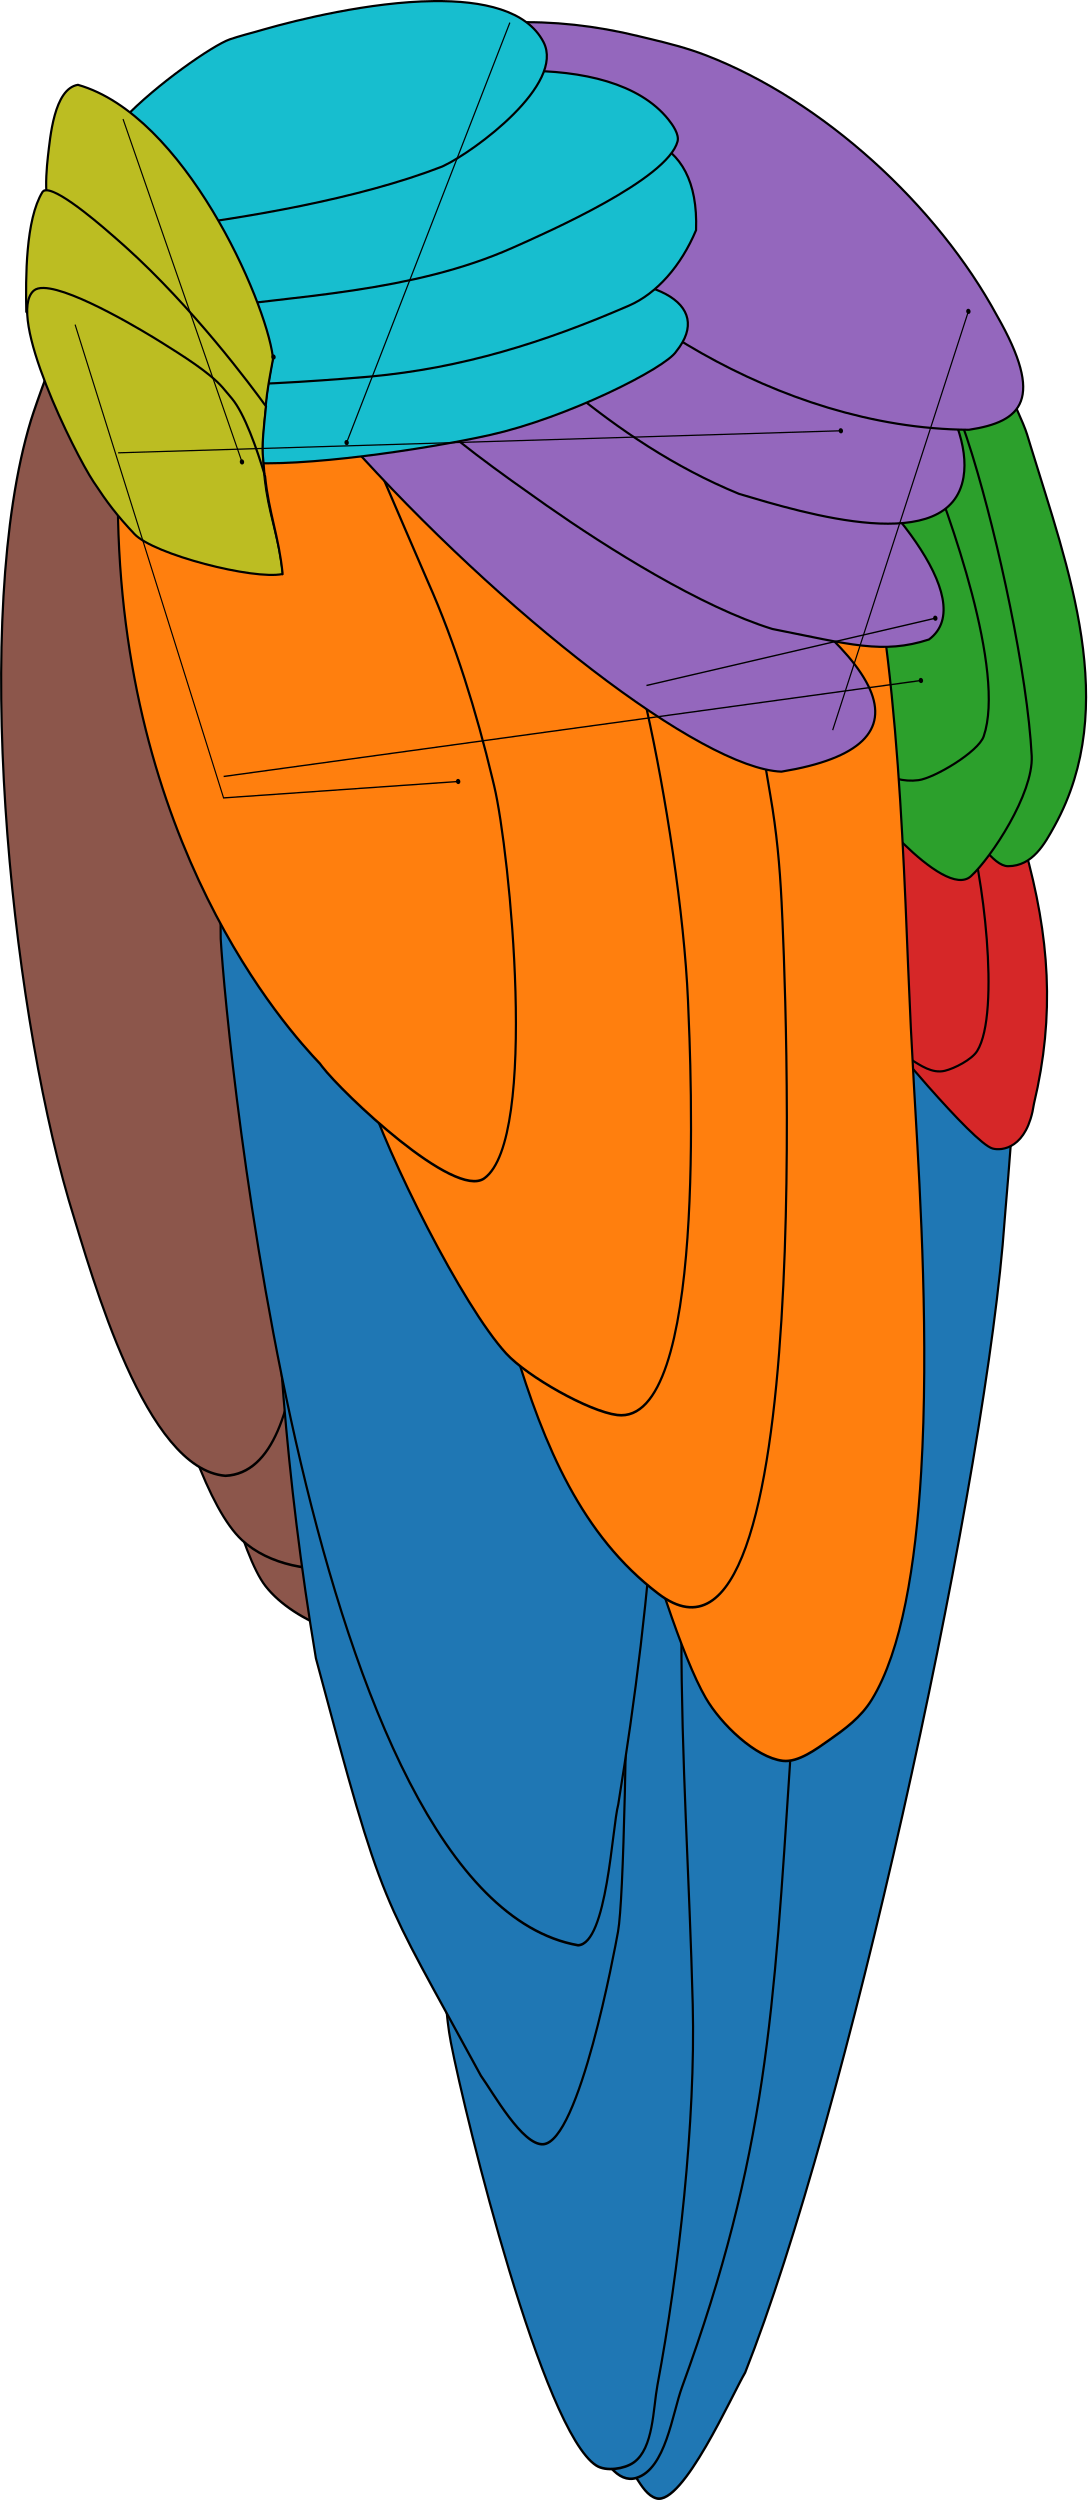
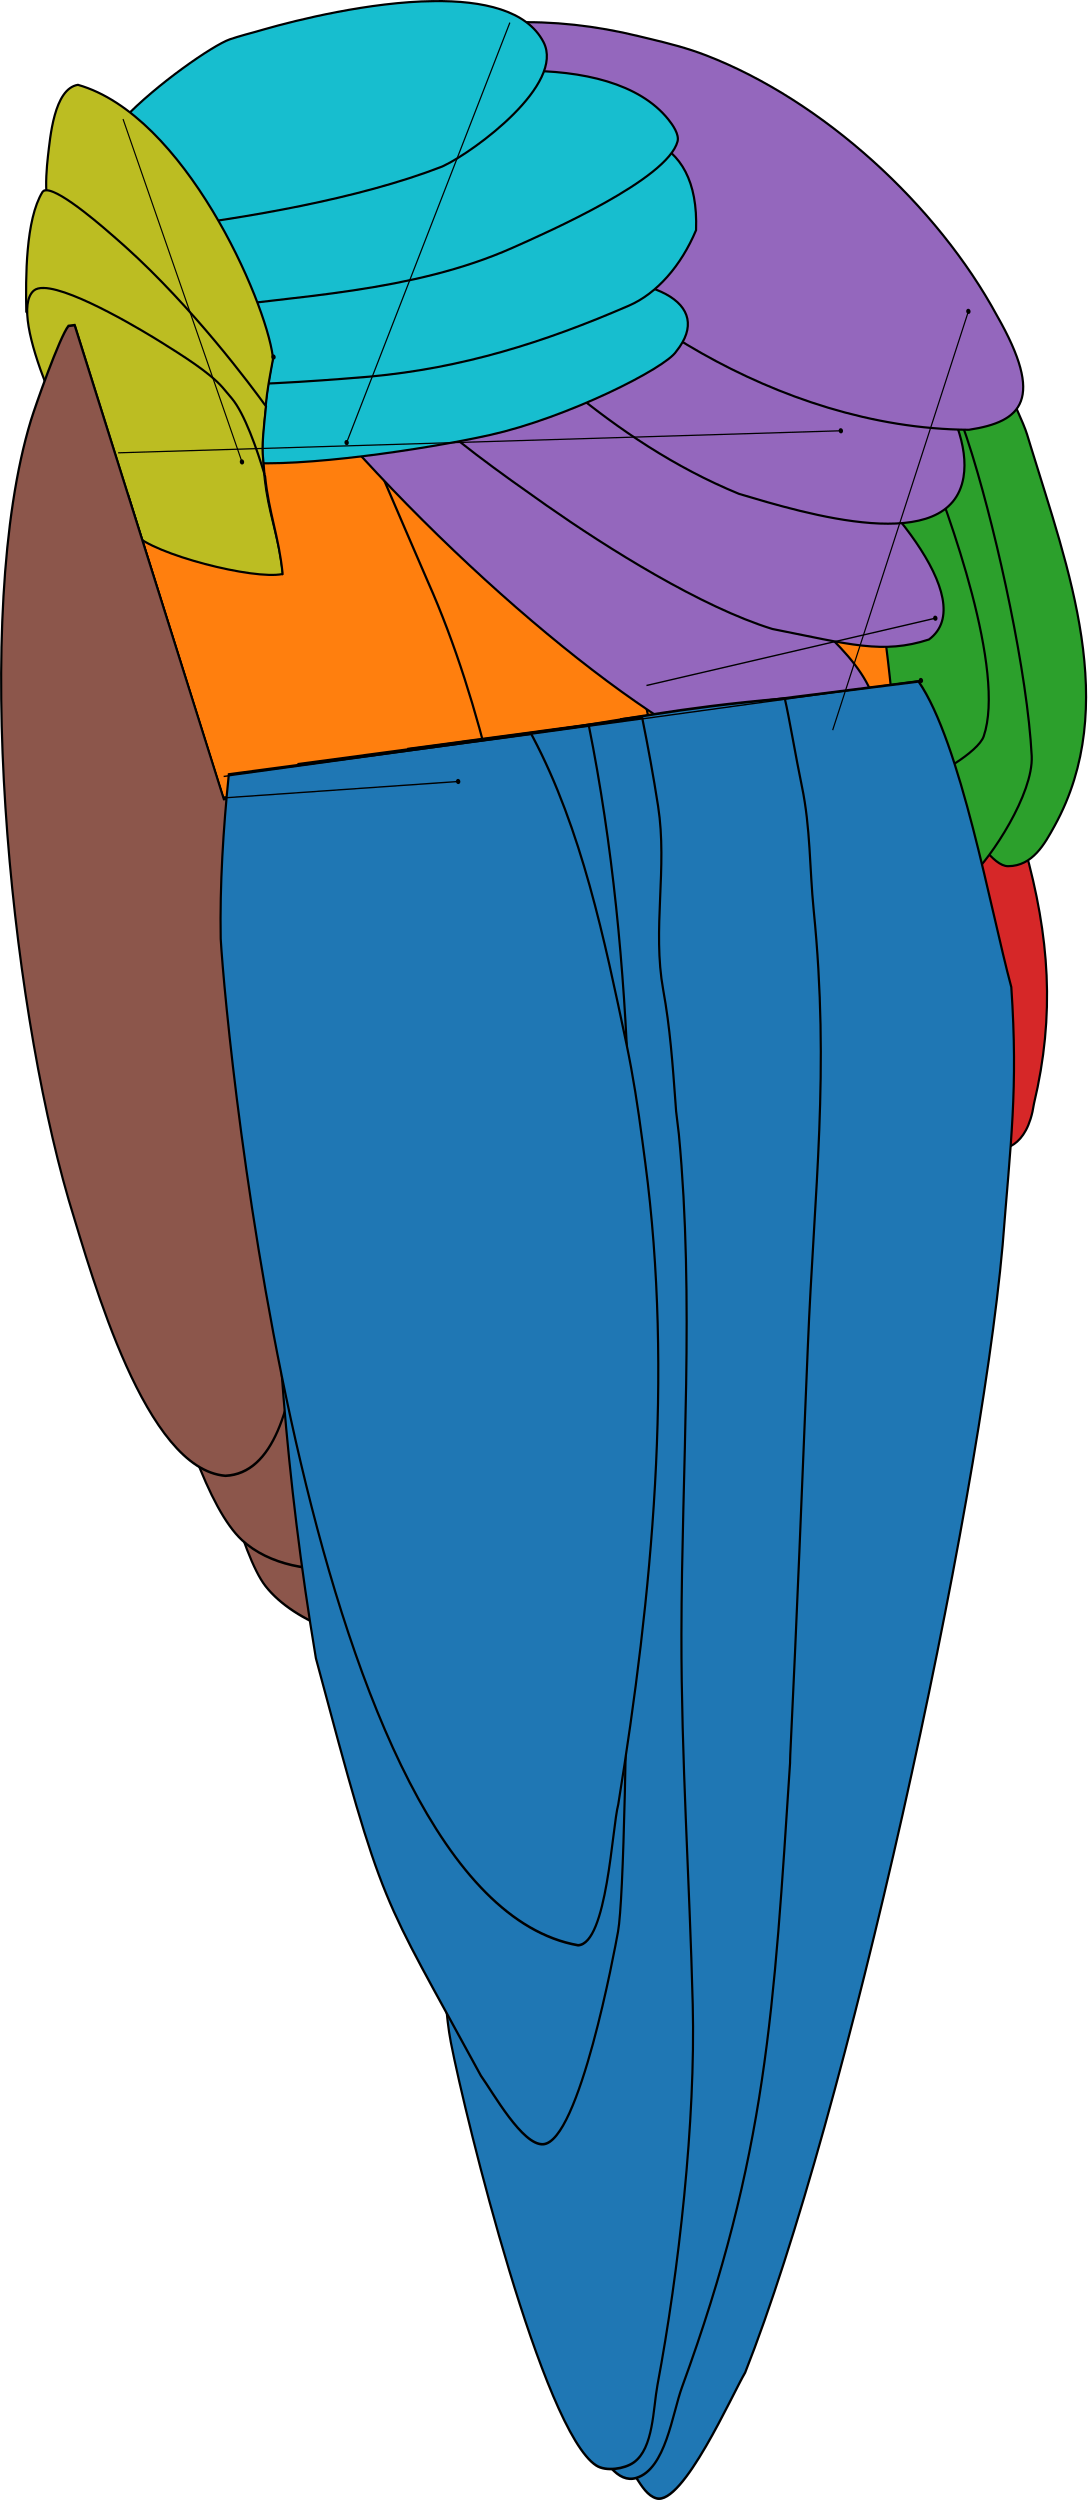
<svg xmlns="http://www.w3.org/2000/svg" width="247.957mm" height="570.177mm" viewBox="0 0 247.957 570.178" version="1.1" id="svg42">
  <defs id="defs1" />
-   <g id="geometry-source" style="display:none">
+   <g id="geometry-source" style="display:inline" transform="translate(-1258.888,-69.32083)">
    <g id="B1-def" data-wh="193.15454 81.754908" data-vb="108.29541 44.994112 193.15454 81.754908" class="group B">
-       <path id="B1-outline" class="outline" d="M 133.987 119.247 L 139.544 66.207 L 109.295 55.281 C 114.968 53.764 120.694 52.455 126.431 51.191 C 126.431 51.191 128.258 50.811 128.29 50.804 C 131.075 50.209 133.883 49.734 136.672 49.166 C 150.635 46.323 164.905 45.994 179.149 45.995 C 186.321 45.996 197.68 46.802 204.482 48.879 C 208.634 50.148 278.716 62.831 289.846 73.342 C 296.76 79.872 300.45 95.396 298.615 104.567 C 295.781 118.726 215.853 125.749 202.384 125.749 C 205.805 125.749 196.789 125.614 194.797 125.541 C 183.745 125.137 172.688 124.66 161.631 124.155 C 153.162 123.367 144.343 120.766 135.913 119.556 C 135.25 119.454 134.646 119.349 133.987 119.247 z " />
+       <path id="B1-outline" class="outline" d="M 133.987,119.247 139.544,66.207 109.295,55.281 c 5.672,-1.517 11.398,-2.826 17.136,-4.09 0,0 1.827,-0.38 1.859,-0.387 2.785,-0.595 5.593,-1.07 8.382,-1.638 13.963,-2.843 28.233,-3.172 42.477,-3.171 7.172,10e-4 18.531,0.807 25.333,2.884 4.153,1.27 74.234,13.952 85.364,24.463 6.914,6.53 10.604,22.054 8.769,31.225 -2.834,14.159 -82.762,21.182 -96.231,21.182 3.421,0 -5.595,-0.135 -7.587,-0.208 -11.052,-0.404 -22.109,-0.881 -33.166,-1.386 -8.469,-0.788 -17.289,-3.389 -25.718,-4.599 -0.663,-0.102 -1.267,-0.207 -1.926,-0.309 z" />
    </g>
    <g id="B2-def" data-wh="209.48487 76.090112" data-vb="373.19895 41.142938 209.48487 76.090112" class="group B">
-       <path id="B2-outline" class="outline" d="M 434.324 115.5 L 433.61 75.368 L 374.199 61.805 C 407.468 53.501 455.055 44.567 465.74 43.508 C 465.74 43.508 467.545 43.338 468.45 43.274 C 473.64 42.912 478.546 42.143 483.782 42.143 C 502.71 42.143 561.434 46.437 574.289 59.86 C 579.568 65.373 581.684 75.126 581.254 82.844 C 580.936 86.49 573.319 89.251 570.691 90.547 C 535.454 107.926 493.089 116.233 453.891 116.233 L 451.171 116.233 C 447.233 116.233 443.328 115.977 439.397 115.806 C 437.707 115.733 436.016 115.621 434.324 115.5 z " />
+       <path id="B2-outline" class="outline" d="M 434.324,115.5 433.61,75.368 374.199,61.805 c 33.269,-8.304 80.856,-17.238 91.541,-18.297 0,0 1.805,-0.17 2.71,-0.234 5.19,-0.362 10.096,-1.131 15.332,-1.131 18.928,0 77.652,4.294 90.507,17.717 5.279,5.513 7.395,15.266 6.965,22.984 -0.318,3.646 -7.935,6.407 -10.563,7.703 -35.237,17.379 -77.602,25.686 -116.8,25.686 l -2.72,6e-5 c -3.938,0 -7.843,-0.256 -11.774,-0.427 -1.69,-0.073 -3.381,-0.186 -5.073,-0.307 z" />
    </g>
    <g id="B3-def" data-wh="224.86853 72.334697" data-vb="604.39098 40.083763 224.86853 72.334697" class="group B">
-       <path id="B3-outline" class="outline" d="M 605.473 84.469 C 605.451 84.035 605.394 83.375 605.391 83.06 C 607.123 80.599 619.165 72.137 621.664 70.557 C 655.894 48.915 728.188 41.084 768.202 45.554 C 767.942 45.522 768.723 45.615 768.982 45.648 C 784.184 47.605 821.373 51.187 825.54 68.835 C 828.26 90.6 778.393 96.891 765.308 100.937 C 765.308 100.937 762.781 101.611 761.524 101.994 C 756.55 103.507 751.311 104.441 746.207 105.416 C 730.803 108.36 715.737 110.453 700.798 111.418 L 699.335 97.547 L 605.473 84.469 z " />
+       <path id="B3-outline" class="outline" d="m 605.473,84.469 c -0.022,-0.434 -0.08,-1.094 -0.082,-1.409 1.732,-2.461 13.774,-10.923 16.273,-12.503 34.23,-21.642 106.524,-29.473 146.538,-25.003 -0.26,-0.032 0.521,0.061 0.78,0.094 15.202,1.957 52.391,5.539 56.558,23.187 2.719,21.764 -47.147,28.056 -60.232,32.102 0,0 -2.527,0.674 -3.784,1.057 -4.974,1.513 -10.213,2.447 -15.317,3.422 -15.404,2.945 -30.47,5.037 -45.409,6.003 l -1.463,-13.872 z" />
    </g>
    <g id="P1-def" data-wh="107.70177 348.70091" data-vb="171.95 164.833 107.70177 348.70091" class="group P">
      <path d="m 277.066,454.447 c 1.586,-19.457 -0.151,-29.427 -1.98,-49.074 -5.526,-51.175 -35.739,-165.845 -58.73,-214.214 -2.921,-4.101 -14.198,-25.326 -20.256,-23.908 -2.025,0.474 -3.353,2.326 -4.575,3.876 -12.255,15.536 -14.022,165.924 -18.575,197.721 6.555,55.275 7.631,109.494 15.072,136.474 37.727,4.045 44.701,4.819 67.877,7.212 9.658,-11.67 16.364,-43.218 21.167,-58.087 z" id="P1-outline" class="outline" />
    </g>
    <g id="P2-def" data-wh="75.5858 344.39168" data-vb="306.4652 172.328 75.5858 344.39168" class="group P">
      <path d="m 371.971,313.509 c -3.692,-46.985 -5.28,-74.512 -24.644,-118.661 -2.254,-5.139 -3.715,-15.557 -10.43,-17.278 -16.549,-4.242 -25.877,73.896 -28.295,86.428 -1.137,5.897 4.59,150.222 4.565,225.401 1.718,7.301 2.327,2.451 4.199,20.261 16.561,1.881 28.088,4.274 53.4,6.06 1.01,-3.592 2.551,-11.307 3.9,-16.682 1.972,-7.865 1.744,-15.629 2.693,-23.553 3.692,-30.813 0.143,-52.898 -1.346,-83.082 -1.274,-25.813 -2.498,-51.619 -3.998,-77.402 -0.029,-0.497 -0.059,-1.989 -0.044,-1.492 z" id="P2-outline" class="outline" />
    </g>
    <g id="P3-def" data-wh="79.49479 333.37338" data-vb="420.99163 182.13636 79.49479 333.37338" class="group P">
-       <path id="P3-outline" class="outline" d="M 496.177 514.51 L 442.482 513.217 C 434.013 465.721 429.809 416.407 421.992 340.163 C 422.362 336.79 422.914 332.229 423.445 328.52 C 425.501 313.53 428.515 298.735 429.94 283.609 C 430.441 278.293 430.001 272.786 430.756 267.511 C 432.917 252.415 445.222 192.108 456.784 184.521 C 458.895 183.136 463.113 183.287 465.343 184.341 C 470.11 186.593 470.647 194.182 472.042 198.555 C 478.787 219.696 485.099 247.799 486.356 269.879 C 487.689 293.293 487.822 316.733 489.913 340.131 C 492.723 371.583 498.441 403.147 497.615 434.915 C 497.577 436.384 497.409 437.837 497.372 439.307 C 497.373 438.818 497.37 440.284 497.37 440.773 C 497.367 448.233 497.381 455.341 496.451 462.544 C 494.943 474.225 499.486 485.549 498.331 497.409 C 497.762 503.257 497.028 508.913 496.177 514.51 z " />
+       <path id="P3-outline" class="outline" d="m 496.177,514.51 -53.695,-1.292 c -8.468,-47.496 -12.673,-96.81 -20.49,-173.054 0.371,-3.373 0.922,-7.935 1.454,-11.644 2.056,-14.99 5.07,-29.784 6.495,-44.91 0.501,-5.316 0.061,-10.823 0.816,-16.098 2.161,-15.096 14.466,-75.403 26.028,-82.99 2.111,-1.385 6.329,-1.234 8.559,-0.18 4.767,2.252 5.304,9.84 6.699,14.213 6.745,21.141 13.056,49.245 14.313,71.325 1.333,23.414 1.467,46.854 3.558,70.252 2.81,31.452 8.528,63.016 7.702,94.784 -0.038,1.469 -0.207,2.921 -0.244,4.391 0.001,-0.489 -10e-4,0.978 -10e-4,1.467 -0.003,7.46 0.01,14.567 -0.92,21.77 -1.508,11.681 3.036,23.006 1.881,34.866 -0.569,5.848 -1.303,11.504 -2.155,17.1 z" />
    </g>
    <g id="P4-def" data-wh="87.47454 271.90582" data-vb="531.67867 260.43111 87.47454 271.90582" class="group P">
-       <path id="P4-outline" class="outline" d="M 608.77 531.337 L 542.542 523.933 C 535.886 481.278 532.679 423.168 546.521 354.027 C 562.292 304.885 560.931 310.37 584.164 274.688 C 586.94 271.462 593.647 261.431 598.353 261.666 C 606.605 262.081 614.711 298.665 615.445 302.056 C 618.123 314.433 618.145 435.52 618.145 438.783 L 618.145 442.455 C 618.145 448.974 618.153 455.522 617.878 462.033 C 616.902 485.157 614.23 508.699 608.77 531.337 z " />
+       <path id="P4-outline" class="outline" d="m 608.77,531.337 -66.229,-7.404 c -6.655,-42.655 -9.863,-100.765 3.98,-169.906 15.771,-49.142 14.41,-43.657 37.643,-79.339 2.776,-3.226 9.483,-13.257 14.189,-13.022 8.252,0.415 16.359,36.999 17.092,40.39 2.678,12.377 2.7,133.465 2.7,136.727 v 3.672 c 0,6.519 0.008,13.067 -0.267,19.578 -0.976,23.124 -3.648,46.666 -9.108,69.304 z" />
    </g>
    <g id="P5-def" data-wh="99.55308 235.00908" data-vb="652.92714 294.37098 99.55308 235.00908" class="group P">
-       <path id="P5-outline" class="outline" d="M 738.514 525.206 L 669.184 528.38 C 666.307 518.301 663.867 508.014 662.475 497.816 C 660.754 478.021 653.927 314.748 713.072 296.148 C 719.671 295.371 724.233 317.032 726.312 321.137 C 740.204 359.385 751.48 399.67 751.48 440.599 L 751.48 444.986 C 751.48 451.202 751.332 457.412 750.773 463.604 C 748.914 484.158 747.07 505.445 738.78 524.614 C 738.694 524.813 738.6 525.007 738.514 525.206 z " />
+       <path id="P5-outline" class="outline" d="m 738.514,525.206 -69.329,3.174 c -2.877,-10.079 -5.317,-20.366 -6.71,-30.564 -1.721,-19.795 -8.548,-183.068 50.597,-201.668 6.6,-0.777 11.161,20.884 13.24,24.989 13.892,38.248 25.168,78.533 25.168,119.462 l -1.5e-4,4.387 c 0,6.216 -0.148,12.426 -0.707,18.618 -1.859,20.554 -3.703,41.841 -11.993,61.01 -0.086,0.199 -0.18,0.393 -0.266,0.592 z" />
    </g>
    <g id="PC1-def" data-wh="58.76447 126.5327" data-vb="385.22679 101.56089 58.76447 126.5327" class="group PC">
-       <path id="PC1-outline" class="outline" d="M 437.261 224.892 L 386.687 227.094 C 386.227 208.507 387.963 189.89 391.037 170.267 C 392.429 161.386 394.689 150.903 398.031 142.53 C 400.348 136.726 413.527 107.208 417.473 104.798 C 419.285 103.692 425.065 102.561 429.314 112.087 C 439.462 130.384 442.991 147.924 442.991 168.836 L 442.991 172.331 C 442.991 176.957 442.806 181.678 442.474 186.291 C 441.538 199.308 439.685 212.157 437.261 224.892 z " />
+       <path id="PC1-outline" class="outline" d="m 437.261,224.892 -50.574,2.201 c -0.46,-18.587 1.276,-37.204 4.35,-56.826 1.392,-8.881 3.652,-19.364 6.994,-27.737 2.317,-5.804 15.496,-35.322 19.442,-37.732 1.813,-1.106 7.592,-2.237 11.841,7.289 10.148,18.297 13.677,35.837 13.677,56.749 l 1.6e-4,3.495 c 0,4.626 -0.185,9.347 -0.517,13.96 -0.936,13.017 -2.789,25.866 -5.213,38.601 z" />
    </g>
    <g id="PC2-def" data-wh="52.9346 113.27434" data-vb="465.68661 125.34673 52.9346 113.27434" class="group PC">
-       <path id="PC2-outline" class="outline" d="M 516.511 222.664 L 469.191 237.621 C 467.633 227.556 467.008 217.874 467.008 209.135 L 467.008 207.304 C 467.008 204.245 466.77 201.207 466.77 198.152 C 466.769 175.909 466.687 153.587 477.389 133.518 C 478.63 131.19 479.921 128.173 482.77 127.289 C 484.934 126.617 489.373 126.347 491.413 127.409 C 500.579 132.18 513.805 162.939 515.834 173.097 C 517.621 182.044 516.467 193.226 516.467 202.381 L 516.467 204.824 C 516.467 208.085 516.231 211.331 516.229 214.586 C 516.228 216.708 516.354 219.536 516.511 222.664 z " />
+       <path id="PC2-outline" class="outline" d="m 516.511,222.664 -47.32,14.957 c -1.558,-10.065 -2.183,-19.747 -2.183,-28.486 l -1.9e-4,-1.831 c 0,-3.059 -0.238,-6.097 -0.238,-9.152 -0.001,-22.243 -0.083,-44.566 10.619,-64.635 1.241,-2.328 2.532,-5.345 5.381,-6.229 2.164,-0.672 6.604,-0.942 8.644,0.12 9.166,4.771 22.392,35.53 24.421,45.688 1.787,8.947 0.633,20.129 0.633,29.284 l -3e-4,2.443 c 0,3.261 -0.236,6.507 -0.238,9.762 -0.001,2.122 0.125,4.95 0.281,8.078 z" />
    </g>
    <g id="A1-def" data-wh="50.675146 127.48804" data-vb="63.184674 131.72587 50.675146 127.48804" class="group A">
      <path id="A1-outline" class="outline" d="m 64.631,198.385 c -0.446,-11.024 -0.428,-21.097 0.43,-28.014 1.016,-8.195 4.178,-16.258 6.448,-24.123 0.839,-2.906 2.862,-10.937 6.127,-11.914 5.37,-1.608 9.452,2.405 12.879,5.74 22.344,21.74 20.054,55.272 20.054,84.178 l -2.5e-4,2.979 c 0,5.205 -3.621,25.843 -4.388,30.983 -1.433,-2.124 -41.551,-59.829 -41.551,-59.829 z" />
    </g>
    <g id="A2-def" data-wh="51.94701 115.06012" data-vb="139.28014 131.51189 51.94701 115.06012" class="group A">
      <path id="A2-outline" class="outline" d="m 189.329,245.572 -9.221,-13.458 -8.704,-42.301 -31.106,-16.789 c -0.019,-2.991 0.241,-3.841 0.889,-6.443 1.403,-5.629 13.068,-34.069 20.665,-30.464 5.647,2.679 19.118,13.833 21.253,22.135 4.596,18.336 7.121,49.874 7.121,68.955 l -2.6e-4,1.185 c 0,4.916 -0.286,10.969 -0.898,17.18 z" />
    </g>
    <g id="A3-def" data-wh="44.89576 72.09929" data-vb="225.07431 155.06263 44.89576 72.09929" class="group A">
-       <path id="A3-outline" class="outline" d="M 268.97 226.162 L 226.074 174.609 C 228.789 165.662 233.016 158.687 239.718 156.973 C 243.273 156.063 254.789 157.843 257.24 160.676 C 267.473 172.503 268.965 210.285 268.965 225.662 C 268.965 225.662 268.969 226.057 268.97 226.162 z " />
+       <path id="A3-outline" class="outline" d="m 268.97,226.162 -42.896,-51.553 c 2.715,-8.947 6.942,-15.922 13.644,-17.637 3.555,-0.91 15.071,0.871 17.522,3.704 10.233,11.827 11.725,49.609 11.725,64.986 0,0 0.003,0.394 0.005,0.5 z" />
    </g>
    <g id="S1-def" data-wh="85.429457 255.85581" data-vb="79.213883 260.85887 85.429457 255.85581" class="group S">
      <path id="S1-outline" class="outline" d="m 153.763,513.752 -38.272,1.963 c -5.756,-31.187 -14.182,-43.399 -35.277,-144.736 2.849,-19.871 16.511,-79.466 26.001,-95.372 3.104,-5.203 10.536,-12.096 16.718,-13.156 3.451,-0.592 7.78,1.695 10.783,3.182 3.747,1.856 7.513,3.767 10.276,7.016 7.429,8.736 11.744,24.719 14.25,42.379 3.491,24.598 3.473,52.452 3.473,68.511 l 2.7e-4,4.561 c 0,7.594 0.083,15.205 0.251,22.798 0.698,31.639 1.677,72.171 -8.203,102.854 z" />
    </g>
    <g id="S2-def" data-wh="82.99347 251.44178" data-vb="271.92676 263.16345 82.99347 251.44178" class="group S">
      <path id="S2-outline" class="outline" d="m 347.313,509.235 -23.795,4.371 c -18.027,-34.039 -30.839,-56.547 -50.591,-165.45 2.406,-20.048 6.975,-38.429 21.508,-53.147 30.446,-30.844 54.789,109.004 56.933,121.739 1.158,6.873 1.92,13.339 2.071,20.378 0.148,6.887 0.481,13.663 0.481,20.56 l 2.9e-4,2.06 c 0,4.841 -0.021,9.588 -0.848,14.348 -1.686,9.699 -1.268,20.012 -3.996,29.46 -0.595,1.749 -1.093,3.948 -1.764,5.682 z" />
    </g>
    <g id="S3-def" data-wh="83.02697 202.35308" data-vb="370.7119 317.41811 83.02697 202.35308" class="group S">
      <path id="S3-outline" class="outline" d="m 447.976,508.112 -42.891,10.659 c -20.682,-37.044 -24.095,-58.551 -32.926,-99.988 0.464,-6.007 -0.448,-12.202 0.117,-18.148 1.288,-13.56 10.502,-45.656 17.786,-56.978 3.517,-5.467 15.352,-15.498 21.421,-17.83 19.277,-7.409 33.289,59.155 35.993,71.887 3.469,16.337 5.229,39.211 5.229,55.971 0,0 0.033,3.03 -0.014,4.542 -0.268,8.78 -0.407,17.537 -1.113,26.3 -0.69,8.574 -1.89,16.272 -3.602,23.585 z" />
    </g>
    <g id="S4-def" data-wh="87.07341 159.63931" data-vb="606.40047 374.74389 87.07341 159.63931" class="group S">
-       <path id="S4-outline" class="outline" d="M 682.874 519.081 L 627.746 533.383 C 626.58 530.358 625.536 527.295 624.769 524.248 C 607.4 461.731 634.288 417.513 639.726 409.089 C 639.619 409.307 639.937 408.651 640.045 408.433 C 643.15 402.233 662.131 375.744 669.767 377.818 C 683.744 381.614 692.474 435.979 692.474 448.876 L 692.474 450.335 C 692.474 463.435 691.412 477.403 688.66 490.228 C 688.173 492.496 685.281 507.022 682.874 519.081 z " />
+       <path id="S4-outline" class="outline" d="m 682.874,519.081 -55.128,14.303 c -1.166,-3.025 -2.21,-6.088 -2.977,-9.135 -17.369,-62.517 9.519,-106.735 14.957,-115.159 -0.107,0.218 0.211,-0.438 0.319,-0.656 3.105,-6.2 22.086,-32.689 29.722,-30.615 13.977,3.796 22.707,58.161 22.707,71.058 l -2e-5,1.459 c 0,13.1 -1.062,27.068 -3.814,39.893 -0.487,2.268 -3.379,16.794 -5.786,28.852 z" />
    </g>
    <g id="SC1-def" data-wh="48.29216 156.79638" data-vb="123.79073 337.49563 48.29216 156.79638" class="group SC">
      <path id="SC1-outline" class="outline" d="m 152.673,493.292 -18.512,-5.334 c -9.37,-52.177 -9.192,-109.638 1.489,-124.449 27.141,-25.013 35.433,-3.068 30.169,49.669 -3.814,37.413 -4.275,49.467 -13.146,80.114 z" />
    </g>
    <g id="SC2-def" data-wh="50.42131 151.85843" data-vb="340.45199 336.97466 50.42131 151.85843" class="group SC">
      <path id="SC2-outline" class="outline" d="m 371.637,487.833 -25.776,-5.97 c -1.094,-4.683 -1.967,-8.813 -2.373,-11.034 -1.917,-12.5 -1.995,-26.053 -2.03,-39.03 -0.006,-17.004 1.247,-42.247 6.463,-58.436 7.287,-16.536 9.674,-23.96 18.516,-30.63 14.229,-4.759 22.062,29.192 23.035,48.206 0.401,51.267 -3.031,62.408 -17.835,96.894 z" />
    </g>
    <g id="SC3-def" data-wh="61.13184 142.16922" data-vb="406.95155 336.62107 61.13184 142.16922" class="group SC">
      <path id="SC3-outline" class="outline" d="m 451.986,477.79 -23.785,-1.375 c -9.026,-29.009 -20.249,-57.189 -18.766,-89.044 2.292,-15.561 7.184,-49.751 25.083,-44.797 13.676,3.784 24.957,27.446 28.969,39.796 3.597,14.174 -2.171,62.49 -11.5,95.419 z" />
    </g>
    <g id="SC4-def" data-wh="73.11066 150.06556" data-vb="570.40403 351.97214 73.11066 150.06556" class="group SC">
-       <path id="SC4-outline" class="outline" d="M 589.206 501.038 L 621.616 497.196 C 622.063 488.271 622.618 480.811 624.183 477.705 C 636.171 453.915 642.515 404.051 622.089 365.02 C 614.766 355.145 607.842 352.972 596.1 371.587 C 580.275 395.459 571.404 429.633 574.831 458.055 C 575.374 462.559 576.44 466.94 577.579 471.32 C 577.786 472.115 578.195 473.707 578.195 473.707 C 580.66 483.379 584.286 492.594 589.206 501.038 z " />
+       <path id="SC4-outline" class="outline" d="m 589.206,501.038 32.41,-3.842 c 0.447,-8.925 1.002,-16.385 2.567,-19.491 11.988,-23.791 18.332,-73.654 -2.094,-112.685 -7.323,-9.875 -14.247,-12.048 -25.989,6.567 -15.825,23.872 -24.696,58.046 -21.269,86.468 0.543,4.504 1.609,8.885 2.748,13.265 0.207,0.795 0.616,2.387 0.616,2.387 2.465,9.672 6.091,18.887 11.011,27.331 z" />
    </g>
    <g id="MC1-def" data-wh="45.82714 117.25539" data-vb="649.14985 250.62768 45.82714 117.25539" class="group MC">
      <path id="MC1-outline" class="outline" d="m 671.968,366.883 -18.228,-3.281 c -3.287,-13.104 -3.589,-41.496 -2.666,-56.63 1.097,-17.969 8.797,-42.127 12.224,-45.07 9.336,-10.275 19.058,1.94 20.658,27.559 10.021,28.121 1.414,54.035 -11.988,77.422 z" />
    </g>
    <g id="MC2-def" data-wh="64.03815 130.07202" data-vb="700.62114 238.32855 64.03815 130.07202" class="group MC">
      <path id="MC2-outline" class="outline" d="m 727.814,367.401 -17.158,-1.72 c -2.404,-8.672 -5.473,-29.579 -6.144,-34.311 0.021,0.155 -0.043,-0.31 -0.064,-0.465 -2.827,-20.908 -1.367,-40.201 2.494,-61.151 1.25,-6.786 6.176,-13.629 13.324,-18.773 43.393,-11.651 24.988,61.603 20.373,85.46 -1.29,7.35 -7.656,17.029 -12.825,30.961 z" />
    </g>
    <g id="MC3-def" data-wh="55.54579 120.3335" data-vb="817.57705 249.90802 55.54579 120.3335" class="group MC">
      <path id="MC3-outline" class="outline" d="m 854.662,277.738 c 17.461,39.843 3.761,79.621 0.085,89.975 l -19.209,1.529 c -6.737,-23.427 -16.844,-47.996 -16.847,-73.058 0,-8.952 -0.113,-38.614 6.855,-44.232 1.293,-1.043 3.918,-0.52 5.404,-0.131 10.259,2.679 18.186,13.306 23.713,25.918 z" />
    </g>
    <g id="MC4-def" data-wh="45.25327 101.07756" data-vb="878.19875 261.50698 45.25327 101.07756" class="group MC">
-       <path id="MC4-outline" class="outline" d="M 917.913 286.241 C 921.732 300.228 922.364 317.207 922.364 325.223 L 922.364 327.236 C 922.364 327.236 922.452 331.274 922.331 333.277 C 922.083 337.373 917.055 352.246 911.55 361.585 L 885.178 360.142 C 882.289 341.482 879.199 315.349 881.089 294.715 C 881.067 294.848 881.133 294.45 881.155 294.318 C 882.432 286.53 891.402 262.507 902.017 264.664 C 910.045 266.295 914.943 275.363 917.913 286.241 z " />
+       <path id="MC4-outline" class="outline" d="m 917.913,286.241 c 3.819,13.986 4.451,30.965 4.451,38.982 l -7e-5,2.013 c 0,0 0.088,4.038 -0.033,6.041 -0.248,4.096 -5.276,18.969 -10.781,28.308 l -26.371,-1.443 c -2.89,-18.66 -5.98,-44.793 -4.089,-65.427 -0.022,0.133 0.044,-0.265 0.066,-0.397 1.277,-7.788 10.247,-31.811 20.862,-29.654 8.028,1.631 12.926,10.699 15.896,21.577 z" />
    </g>
    <g id="LC1-def" data-wh="41.54244 87.828302" data-vb="746.69154 43.089838 41.54244 87.828302" class="group LC">
      <path id="LC1-outline" class="outline" d="m 766.78,45.596 c 5.36,-1.506 10.874,8.349 13.063,11.842 0,0 0.748,1.235 1.105,1.863 1.598,2.804 3.087,5.771 3.789,8.938 0.94,4.239 2.497,8.285 2.303,12.706 -0.419,9.549 -19.227,47.498 -28.212,48.973 -1.759,-2.995 -3.223,-5.008 -5.848,-8.707 -0.093,-0.22 -0.206,-0.457 -0.294,-0.671 -3.941,-12.439 -4.994,-58.432 14.094,-74.944 z" />
    </g>
    <g id="LC2-def" data-wh="34.55349 83.612829" data-vb="804.81483 45.976341 34.55349 83.612829" class="group LC">
      <path id="LC2-outline" class="outline" d="m 814.317,47.267 c 0.28,-0.209 0.567,-0.291 0.86,-0.219 7.031,2.362 15.523,12.518 20.386,18.554 0.868,27.21 2.805,35.477 -18.006,62.987 -3.384,-4.615 -1.788,-3.403 -10.009,-11.326 -0.413,-5.682 -1.733,-27.925 1.176,-48.515 0,0 0.275,-1.893 0.423,-2.838 0.418,-2.664 2.465,-16.621 5.17,-18.644 z" />
    </g>
    <g id="LC3-def" data-wh="39.24136 87.997267" data-vb="855.24724 54.703203 39.24136 87.997267" class="group LC">
-       <path id="LC3-outline" class="outline" d="M 872.932 56.71 C 873.67 56.062 874.386 55.703 875.061 55.717 C 883.514 55.888 891.737 90.022 892.641 97.844 C 893.304 103.586 893.489 107.127 893.152 113 C 892.784 119.408 879.062 138.544 873.142 141.7 C 873.091 141.643 873.043 141.581 872.993 141.522 C 868.281 134.587 866.562 128.991 861.856 122.058 C 859.242 116.043 856.26 108.052 856.26 103.6 C 856.26 103.6 856.247 101.432 856.264 100.349 C 856.339 95.673 858.756 88.421 860.255 83.748 C 861.491 79.895 867.765 61.24 872.932 56.71 z " />
+       <path id="LC3-outline" class="outline" d="m 872.932,56.71 c 0.738,-0.647 1.454,-1.006 2.129,-0.993 8.453,0.171 16.676,34.305 17.579,42.127 0.663,5.742 0.848,9.283 0.511,15.156 -0.368,6.408 -14.09,25.545 -20.01,28.701 -0.051,-0.058 -0.099,-0.12 -0.149,-0.178 -4.712,-6.936 -6.431,-12.532 -11.137,-19.465 -2.613,-6.015 -5.596,-14.005 -5.596,-18.458 0,0 -0.013,-2.168 0.004,-3.251 0.075,-4.676 2.492,-11.928 3.991,-16.601 1.236,-3.853 7.51,-22.509 12.677,-27.039 z" />
    </g>
    <g id="B-topline-def" data-wh="43.215492 121.38269" data-vb="8.214231 1726.673579 43.215492 121.38269">
-       <path style="display:inline;fill:none;stroke:#000000;stroke-width:0.265px;stroke-linecap:butt;stroke-linejoin:miter;stroke-opacity:1" d="M 50.43,1727.674 L 9.214,1812.833 L 50.43,1847.056" id="B-topline-outline" />
+       <path style="display:inline;fill:none;stroke:#000000;stroke-width:0.265px;stroke-linecap:butt;stroke-linejoin:miter;stroke-opacity:1" d="m 50.43,1727.674 -41.215,85.159 41.215,34.223" id="B-topline-outline" />
      <circle id="B-topline-origin" cx="50.43" cy="1847.056" r="0.5" style="fill:#000000;stroke:none" />
    </g>
    <g id="P-topline-def" data-wh="2 162.561915" data-vb="116.469965 1732.820854 2 162.561915">
-       <path style="display:inline;fill:none;stroke:#000000;stroke-width:0.265px;stroke-linecap:butt;stroke-linejoin:miter;stroke-opacity:1" d="M 117.47,1733.821 L 117.47,1894.383" id="P-topline-outline" />
+       <path style="display:inline;fill:none;stroke:#000000;stroke-width:0.265px;stroke-linecap:butt;stroke-linejoin:miter;stroke-opacity:1" d="m 117.47,1733.821 v 160.562" id="P-topline-outline" />
      <circle id="P-topline-origin" cx="117.47" cy="1894.383" r="0.5" style="fill:#000000;stroke:none" />
    </g>
    <g id="LC-topline-def" data-wh="9.131899 43.678732" data-vb="41.813062 1747.65982 9.131899 43.678732">
-       <path style="display:inline;fill:none;stroke:#000000;stroke-width:0.265px;stroke-linecap:butt;stroke-linejoin:miter;stroke-opacity:1" d="M 49.945,1748.66 C 42.813,1774.295 49.124,1777.525 49.945,1790.339" id="LC-topline-outline" />
+       <path style="display:inline;fill:none;stroke:#000000;stroke-width:0.265px;stroke-linecap:butt;stroke-linejoin:miter;stroke-opacity:1" d="m 49.945,1748.66 c -7.132,25.636 -0.821,28.866 0,41.679" id="LC-topline-outline" />
      <circle id="LC-topline-origin" cx="49.945" cy="1748.66" r="0.5" style="fill:#000000;stroke:none" />
    </g>
    <g id="A-topline-def" data-wh="2 89.629811" data-vb="190.064856 1723.540766 2 89.629811">
-       <path style="display:inline;fill:none;stroke:#000000;stroke-width:0.265px;stroke-linecap:butt;stroke-linejoin:miter;stroke-opacity:1" d="M 191.065,1724.541 L 191.065,1812.171" id="A-topline-outline" />
-       <circle id="A-topline-origin" cx="191.065" cy="1812.171" r="0.5" style="fill:#000000;stroke:none" />
+       <path style="display:inline;fill:none;stroke:#000000;stroke-width:0.265px;stroke-linecap:butt;stroke-linejoin:miter;stroke-opacity:1" d="m 191.065,1724.541 v 87.63" id="A-topline-outline" />
+       <circle id="A-topline-origin" cx="191.065" cy="1812.17" r="0.5" style="fill:#000000;stroke:none" />
    </g>
    <g id="SC-topline-def" data-wh="2 92.577461" data-vb="82.173302 1675.607634 2 92.577461">
-       <path style="display:inline;fill:none;stroke:#000000;stroke-width:0.265px;stroke-linecap:butt;stroke-linejoin:miter;stroke-opacity:1" d="M 83.173,1676.608 L 83.173,1767.185" id="SC-topline-outline" />
+       <path style="display:inline;fill:none;stroke:#000000;stroke-width:0.265px;stroke-linecap:butt;stroke-linejoin:miter;stroke-opacity:1" d="m 83.173,1676.608 v 90.578" id="SC-topline-outline" />
      <circle id="SC-topline-origin" cx="83.173" cy="1767.185" r="0.5" style="fill:#000000;stroke:none" />
    </g>
    <g id="MC-topline-def" data-wh="2 71.34799" data-vb="26.73842 1701.798584 2 71.34799">
-       <path style="display:inline;fill:none;stroke:#000000;stroke-width:0.265px;stroke-linecap:butt;stroke-linejoin:miter;stroke-opacity:1" d="M 27.738,1702.799 L 27.738,1772.147" id="MC-topline-outline" />
+       <path style="display:inline;fill:none;stroke:#000000;stroke-width:0.265px;stroke-linecap:butt;stroke-linejoin:miter;stroke-opacity:1" d="m 27.738,1702.799 v 69.348" id="MC-topline-outline" />
      <circle id="MC-topline-origin" cx="27.738" cy="1772.147" r="0.5" style="fill:#000000;stroke:none" />
    </g>
    <g id="PC-topline-def" data-wh="2 69.645411" data-vb="165.6952 1760.61524 2 69.645411">
-       <path style="display:inline;fill:none;stroke:#000000;stroke-width:0.265px;stroke-linecap:butt;stroke-linejoin:miter;stroke-opacity:1" d="M 166.695,1761.615 L 166.695,1829.261" id="PC-topline-outline" />
+       <path style="display:inline;fill:none;stroke:#000000;stroke-width:0.265px;stroke-linecap:butt;stroke-linejoin:miter;stroke-opacity:1" d="m 166.695,1761.615 v 67.645" id="PC-topline-outline" />
      <circle id="PC-topline-origin" cx="166.695" cy="1829.261" r="0.5" style="fill:#000000;stroke:none" />
    </g>
    <g id="S-topline-def" data-wh="2 166.462636" data-vb="94.482287 1677.741122 2 166.462636">
-       <path style="display:inline;fill:none;stroke:#000000;stroke-width:0.242px;stroke-linecap:butt;stroke-linejoin:miter;stroke-opacity:1" d="M 95.482,1678.741 L 95.482,1843.204" id="S-topline-outline" />
+       <path style="display:inline;fill:none;stroke:#000000;stroke-width:0.242px;stroke-linecap:butt;stroke-linejoin:miter;stroke-opacity:1" d="m 95.482,1678.741 v 164.463" id="S-topline-outline" />
      <circle id="S-topline-origin" cx="95.482" cy="1843.204" r="0.5" style="fill:#000000;stroke:none" />
    </g>
    <g id="placement-top-lines" transform="matrix(1.006049,0.09641559,-0.01794757,1.190729,78.15813,-1978.515)" style="display:inline">
-       <use id="toplines-B-topline" href="#B-topline-def" width="90.279" height="89.807" transform="rotate(-47.68553 47.67958 1789.869)" style="display:inline" />
-       <use id="toplines-P-topline" href="#P-topline-def" width="159.514" height="33.137" transform="rotate(-101.1821 117.47 1814.102)" style="display:inline" />
-       <use id="toplines-LC-topline" href="#LC-topline-def" width="10.181" height="43.587" transform="rotate(-3.805088 47.24346 1769.32)" style="display:inline" />
-       <use id="toplines-A-topline" href="#A-topline-def" width="31.297" height="84.587" transform="rotate(-160.4685 191.0649 1768.356)" style="display:inline" />
-       <use id="toplines-SC-topline" href="#SC-topline-def" width="37.52" height="85.322" transform="rotate(23.08863 83.1733 1721.896)" style="display:inline" />
-       <use id="toplines-MC-topline" href="#MC-topline-def" width="30.096" height="65.402" transform="rotate(-23.90006 27.73842 1737.473)" style="display:inline" />
-       <use id="toplines-PC-topline" href="#PC-topline-def" width="67.161" height="20.164" transform="rotate(-105.5761 166.6952 1795.438)" style="display:inline" />
-       <use id="toplines-S-topline" href="#S-topline-def" width="165.533" height="19.463" transform="rotate(-96.09543 95.48229 1760.972)" style="display:inline" />
+       <use id="toplines-B-topline" href="#B-topline-def" width="90.279" height="89.807" transform="rotate(-47.68553,47.67958,1789.869)" style="display:inline" />
+       <use id="toplines-P-topline" href="#P-topline-def" width="159.514" height="33.137" transform="rotate(-101.1821,117.47,1814.102)" style="display:inline" />
+       <use id="toplines-LC-topline" href="#LC-topline-def" width="10.181" height="43.587" transform="rotate(-3.805088,47.24346,1769.32)" style="display:inline" />
+       <use id="toplines-A-topline" href="#A-topline-def" width="31.297" height="84.587" transform="rotate(-160.4685,191.0649,1768.356)" style="display:inline" />
+       <use id="toplines-SC-topline" href="#SC-topline-def" width="37.52" height="85.322" transform="rotate(23.08863,83.1733,1721.896)" style="display:inline" />
+       <use id="toplines-MC-topline" href="#MC-topline-def" width="30.096" height="65.402" transform="rotate(-23.90006,27.73842,1737.473)" style="display:inline" />
+       <use id="toplines-PC-topline" href="#PC-topline-def" width="67.161" height="20.164" transform="rotate(-105.5761,166.6952,1795.438)" style="display:inline" />
+       <use id="toplines-S-topline" href="#S-topline-def" width="165.533" height="19.463" transform="rotate(-96.09543,95.48229,1760.972)" style="display:inline" />
    </g>
    <g id="placement-total-outline" transform="matrix(1.006049,0.09641559,-0.01794757,1.190729,78.15813,-1978.515)" style="display:inline">
      <use id="upper-outline" href="#upper-outline-def" width="260.828" height="223.407" style="display:inline" />
    </g>
    <g id="upper-outline-def">
      <path id="upper-outline-path" style="display:inline;fill:none;stroke-width:0.228;stroke-dasharray:none" class="outline" d="m 579.502,668.791 c -1.998,0.131 -4.073,0.178 -6.19,0.155 l -10e-6,-5.1e-4 c -14.501,-0.153 -31.001,-3.547 -38.709,-5.388 l -1.936,-0.463 c 0,0 -3.906,-0.856 -5.799,-1.413 -3.626,-1.068 -15.195,-7.672 -22.776,-13.892 -3.75,2.421 -7.717,4.27 -11.859,5.25 -5.496,-0.75 -6.328,-10.134 -6.836,-13.543 0,0 -0.156,-1.196 -0.214,-1.796 -0.153,-1.555 -0.244,-3.137 -0.161,-4.708 -0.025,-3.2e-4 -0.052,0.003 -0.076,0.002 -0.349,-0.016 -0.622,-0.118 -0.8,-0.321 -3.869,-5.273 -3.846,-16.304 -3.691,-22.762 0.079,-0.084 0.138,-0.148 0.217,-0.231 0.113,-3.379 1.771,-8.099 3.983,-12.924 -1.449,-3.277 -2.749,-6.395 -3.166,-7.545 -5.627,-15.489 -7.367,-37.106 -6.545,-59.827 l 238.81,-19.065 c 0.464,0.649 0.904,1.303 1.323,1.938 15.015,22.767 3.019,48.929 -5.435,71.962 l -0.872,2.374 c -0.38,1.035 -1.258,2.783 -2.395,4.882 2.766,3.119 1.895,8.416 -4.475,17.696 -13.652,20.981 -39.668,40.876 -66.379,49.473 -4.233,1.362 -8.602,2.292 -13.005,3.168 -0.799,0.159 -2.398,0.48 -2.398,0.48 -8.472,1.721 -17.052,2.652 -25.597,2.649 -3.717,2.306 -9.024,3.455 -15.019,3.847 z" transform="matrix(0.9922927,-0.08034782,-0.0179544,-1.006432,-473.4154,2396.939)" />
    </g>
  </g>
  <style type="text/css" id="style1">
/* As-built feather catalog. Presentation lives here; elements carry classes only. */
.group {
  stroke: #000000;
  stroke-width: 0.5;
}
.label {
  font-family: sans-serif;
  font-size: 6px;
  fill: #000000;
  text-anchor: middle;
}
.outline {
  stroke: #000000;
}
.centerline {
  fill: none;
  stroke-width: 0.265;
  stroke-linecap: butt;
  stroke-linejoin: miter;
}

/* P -- primaries */
.P .outline { fill: #1f77b4; }

/* S -- secondaries */
.S .outline { fill: #ff7f0e; }

/* A -- alula */
.A .outline { fill: #2ca02c; }

/* PC -- primary coverts */
.PC .outline { fill: #d62728; }

/* SC -- secondary coverts */
.SC .outline { fill: #9467bd; }

/* MC -- median coverts */
.MC .outline { fill: #17becf; }

/* LC -- lesser coverts */
.LC .outline { fill: #bcbd22; }

/* B -- body feathers */
.B .outline { fill: #8c564b; }

/* Visibility lines: where each feather passes under the ones in front of it,
   i.e. the edge of the part that is still exposed when the wing is assembled. */
.visibility-line {
  fill: none;
  stroke: #e41a1c;
  stroke-width: 0.265;
  stroke-linecap: round;
  stroke-linejoin: round;
}
</style>
+   <g id="PC" transform="rotate(-20.65337,204.5238,1562.199)" style="display:inline">
+     <use id="PC1" href="#PC1-def" width="58.764" height="126.533" transform="matrix(0.9961203,0.08800155,0.08800155,-0.9961203,258.5106,420.8672)" style="display:inline" />
+     <use id="PC2" href="#PC2-def" width="52.935" height="113.274" transform="matrix(0.9848078,-0.1736482,-0.1736482,-0.9848078,226.3186,541.976)" style="display:inline" />
+   </g>
+   <g id="A" transform="rotate(-17,137.9943,735.384)" style="display:inline">
+     <use id="A1" href="#A1-def" width="50.675" height="127.488" style="display:inline;display:inline" transform="matrix(1.0,0,0,-1.0,305.5104,382.2651)" />
+     <use id="A2" href="#A2-def" width="51.947" height="115.06" style="display:inline;display:inline" transform="matrix(1.0,0,0,-1.0,212.5314,383.7516)" />
+     <use id="A3" href="#A3-def" width="44.896" height="72.099" transform="matrix(0.9961947,-0.08715574,-0.08715574,-0.9961947,144.2273,400.4638)" style="display:inline;display:inline" />
+   </g>
+   <g id="S" transform="matrix(0.9973055,-0.08371944,0.06973839,1.197244,-852.3718,-142.0701)" style="display:inline">
+     <use id="S1" href="#S1-def" width="85.429" height="255.856" transform="matrix(1.0,0,0,-1.0,874.1421,786.2718)" style="display:inline" />
+     <use id="S2" href="#S2-def" width="82.993" height="251.442" transform="matrix(0.9876883,-0.1564345,-0.1564345,-0.9876883,726.3211,827.6141)" style="display:inline" />
+     <use id="S3" href="#S3-def" width="83.027" height="202.353" transform="matrix(0.9816272,-0.190809,-0.190809,-0.9816272,622.1971,853.9782)" style="display:inline" />
+     <use id="S4" href="#S4-def" width="87.073" height="159.639" transform="matrix(0.9781476,-0.2079117,-0.2079117,-0.9781476,360.2844,917.4529)" style="display:inline" />
+   </g>
+   <g id="SC" transform="rotate(35,1056.6,454.4381)" style="display:inline">
+     <use id="SC1" href="#SC1-def" width="48.292" height="156.796" transform="matrix(0.05233596,-0.9986295,-0.9986295,-0.05233596,533.2751,884.6567)" style="display:inline" />
+     <use id="SC2" href="#SC2-def" width="50.421" height="151.858" transform="matrix(0,-1.0,-1.0,0,530.3679,1052.617)" style="display:inline" />
+     <use id="SC3" href="#SC3-def" width="61.132" height="142.169" transform="matrix(-0.1736482,-0.9848078,-0.9848078,0.1736482,585.682,1019.765)" style="display:inline;display:inline" />
+     <use id="SC4" href="#SC4-def" width="73.111" height="150.066" transform="matrix(0.1218693,0.9925462,-0.9925462,0.1218693,454.154,-20.16728)" style="display:inline" />
+   </g>
+   <g id="MC" transform="rotate(-99,-545.0945,777.3191)" style="display:inline">
+     <use id="MC1" href="#MC1-def" width="45.827" height="117.255" transform="matrix(1.0,0,0,-1.0,-629.1678,1839.035)" style="display:inline" />
+     <use id="MC2" href="#MC2-def" width="64.038" height="130.072" transform="matrix(0.9975641,-0.06975647,-0.06975647,-0.9975641,-640.3042,1886.499)" style="display:inline" />
+     <use id="MC3" href="#MC3-def" width="55.546" height="120.334" transform="matrix(0.9659258,-0.258819,-0.258819,-0.9659258,-650.8557,2041.916)" style="display:inline" />
+     <use id="MC4" href="#MC4-def" width="45.253" height="101.078" transform="matrix(0.9925462,-0.1218693,-0.1218693,-0.9925462,-754.5179,1930.847)" style="display:inline" />
+   </g>
+   <g id="LC" transform="rotate(-175,21.91789,868.568)" style="display:inline">
+     <use id="LC1" href="#LC1-def" width="41.542" height="87.828" transform="matrix(0.8660254,-0.5,-0.5,-0.8660254,-541.1904,2137.075)" style="display:inline" />
+     <use id="LC2" href="#LC2-def" width="34.553" height="83.613" transform="matrix(0.7071068,-0.7071068,-0.7071068,-0.7071068,-437.1622,2298.83)" style="display:inline;display:inline" />
+     <use id="LC3" href="#LC3-def" width="39.241" height="87.997" transform="matrix(0.7071068,-0.7071068,-0.7071068,-0.7071068,-473.3579,2324.719)" style="display:inline;display:inline" />
+   </g>
  <g id="B" transform="matrix(1.006049,0.09641559,-0.01794757,1.190729,44.96612,-2005.389)" style="display:inline">
    <use id="B1" href="#B1-def" width="193.155" height="81.755" transform="matrix(0.0348995,0.9993908,0.9993908,-0.0348995,-32.5625,1696.703)" style="display:inline" />
    <use id="B2" href="#B2-def" width="209.485" height="76.09" transform="matrix(0.1564345,0.9876883,0.9876883,-0.1564345,-103.5797,1417.616)" style="display:inline;display:inline" />
    <use id="B3" href="#B3-def" width="224.869" height="72.335" transform="matrix(0.2419219,0.9702957,0.9702957,-0.2419219,-225.0723,1179.122)" style="display:inline;display:inline" />
  </g>
  <g id="P" transform="matrix(0.9997367,0,0,1.200119,89.23663,104.6847)" style="display:inline">
    <use id="P1" href="#P1-def" width="107.702" height="348.701" style="display:inline;display:inline" transform="matrix(1.0,0,0,-1.0,-135.6171,554.8052)" />
    <use id="P2" href="#P2-def" width="75.586" height="344.392" style="display:inline;display:inline" transform="matrix(1.0,0,0,-1.0,-280.9891,561.2482)" />
    <use id="P3" href="#P3-def" width="79.495" height="333.373" transform="matrix(0.9961947,-0.08715574,-0.08715574,-0.9961947,-392.2094,604.944)" style="display:inline;display:inline" />
    <use id="P4" href="#P4-def" width="87.475" height="271.906" style="display:inline;display:inline" transform="matrix(1.0,0,0,-1.0,-563.7171,581.9312)" />
    <use id="P5" href="#P5-def" width="99.553" height="235.009" transform="matrix(0.9876883,-0.1564345,-0.1564345,-0.9876883,-615.3534,686.5039)" style="display:inline" />
  </g>
-   <g id="PC" transform="rotate(-20.65337,204.5238,1562.199)" style="display:inline">
-     <use id="PC1" href="#PC1-def" width="58.764" height="126.533" transform="matrix(0.9961203,0.08800155,0.08800155,-0.9961203,258.5106,420.8672)" style="display:inline" />
-     <use id="PC2" href="#PC2-def" width="52.935" height="113.274" transform="matrix(0.9848078,-0.1736482,-0.1736482,-0.9848078,226.3186,541.976)" style="display:inline" />
-   </g>
-   <g id="A" transform="rotate(-17,137.9943,735.384)" style="display:inline">
-     <use id="A1" href="#A1-def" width="50.675" height="127.488" style="display:inline;display:inline" transform="matrix(1.0,0,0,-1.0,305.5104,382.2651)" />
-     <use id="A2" href="#A2-def" width="51.947" height="115.06" style="display:inline;display:inline" transform="matrix(1.0,0,0,-1.0,212.5314,383.7516)" />
-     <use id="A3" href="#A3-def" width="44.896" height="72.099" transform="matrix(0.9961947,-0.08715574,-0.08715574,-0.9961947,144.2273,400.4638)" style="display:inline;display:inline" />
-   </g>
-   <g id="S" transform="matrix(0.9973055,-0.08371944,0.06973839,1.197244,-852.3718,-142.0701)" style="display:inline">
-     <use id="S1" href="#S1-def" width="85.429" height="255.856" transform="matrix(1.0,0,0,-1.0,874.1421,786.2718)" style="display:inline" />
-     <use id="S2" href="#S2-def" width="82.993" height="251.442" transform="matrix(0.9876883,-0.1564345,-0.1564345,-0.9876883,726.3211,827.6141)" style="display:inline" />
-     <use id="S3" href="#S3-def" width="83.027" height="202.353" transform="matrix(0.9816272,-0.190809,-0.190809,-0.9816272,622.1971,853.9782)" style="display:inline" />
-     <use id="S4" href="#S4-def" width="87.073" height="159.639" transform="matrix(0.9781476,-0.2079117,-0.2079117,-0.9781476,360.2844,917.4529)" style="display:inline" />
-   </g>
-   <g id="SC" transform="rotate(35,1056.6,454.4381)" style="display:inline">
-     <use id="SC1" href="#SC1-def" width="48.292" height="156.796" transform="matrix(0.05233596,-0.9986295,-0.9986295,-0.05233596,533.2751,884.6567)" style="display:inline" />
-     <use id="SC2" href="#SC2-def" width="50.421" height="151.858" transform="matrix(0,-1.0,-1.0,0,530.3679,1052.617)" style="display:inline" />
-     <use id="SC3" href="#SC3-def" width="61.132" height="142.169" transform="matrix(-0.1736482,-0.9848078,-0.9848078,0.1736482,585.682,1019.765)" style="display:inline;display:inline" />
-     <use id="SC4" href="#SC4-def" width="73.111" height="150.066" transform="matrix(0.1218693,0.9925462,-0.9925462,0.1218693,454.154,-20.16728)" style="display:inline" />
-   </g>
-   <g id="MC" transform="rotate(-99,-545.0945,777.3191)" style="display:inline">
-     <use id="MC1" href="#MC1-def" width="45.827" height="117.255" transform="matrix(1.0,0,0,-1.0,-629.1678,1839.035)" style="display:inline" />
-     <use id="MC2" href="#MC2-def" width="64.038" height="130.072" transform="matrix(0.9975641,-0.06975647,-0.06975647,-0.9975641,-640.3042,1886.499)" style="display:inline" />
-     <use id="MC3" href="#MC3-def" width="55.546" height="120.334" transform="matrix(0.9659258,-0.258819,-0.258819,-0.9659258,-650.8557,2041.916)" style="display:inline" />
-     <use id="MC4" href="#MC4-def" width="45.253" height="101.078" transform="matrix(0.9925462,-0.1218693,-0.1218693,-0.9925462,-754.5179,1930.847)" style="display:inline" />
-   </g>
-   <g id="LC" transform="rotate(-175,21.91789,868.568)" style="display:inline">
-     <use id="LC1" href="#LC1-def" width="41.542" height="87.828" transform="matrix(0.8660254,-0.5,-0.5,-0.8660254,-541.1904,2137.075)" style="display:inline" />
-     <use id="LC2" href="#LC2-def" width="34.553" height="83.613" transform="matrix(0.7071068,-0.7071068,-0.7071068,-0.7071068,-437.1622,2298.83)" style="display:inline;display:inline" />
-     <use id="LC3" href="#LC3-def" width="39.241" height="87.997" transform="matrix(0.7071068,-0.7071068,-0.7071068,-0.7071068,-473.3579,2324.719)" style="display:inline;display:inline" />
-   </g>
  <use id="top-lines-ref" href="#placement-top-lines" transform="translate(-33.25867,-26.77017)" style="display:inline;display:inline" />
</svg>
